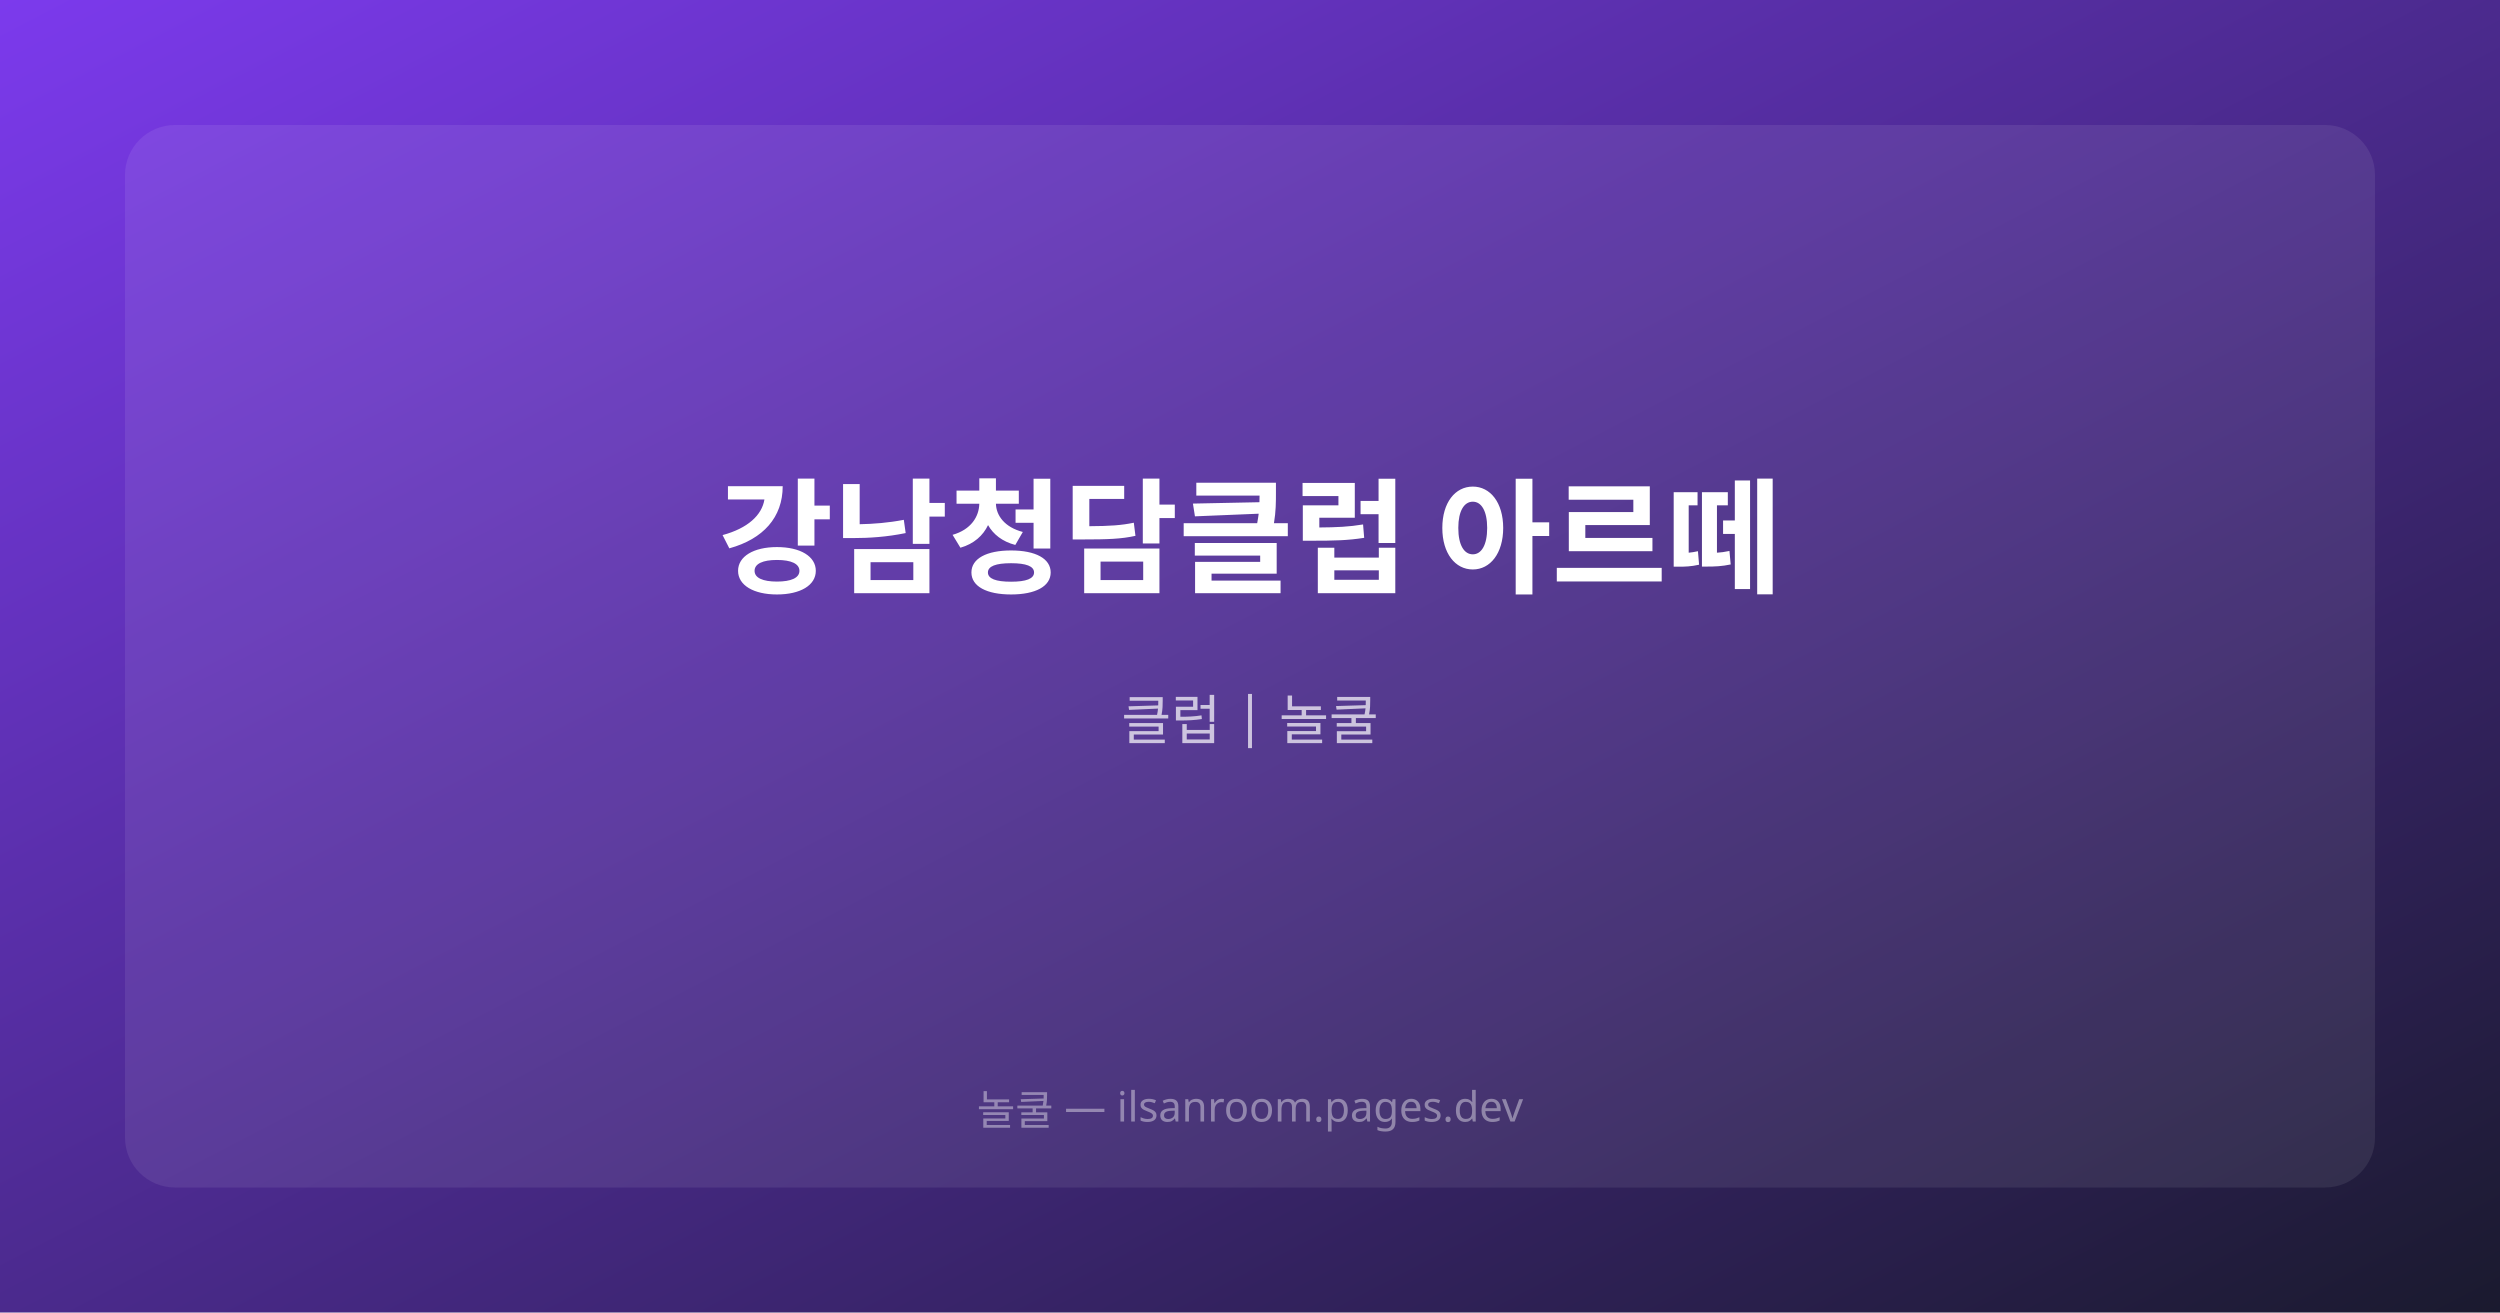
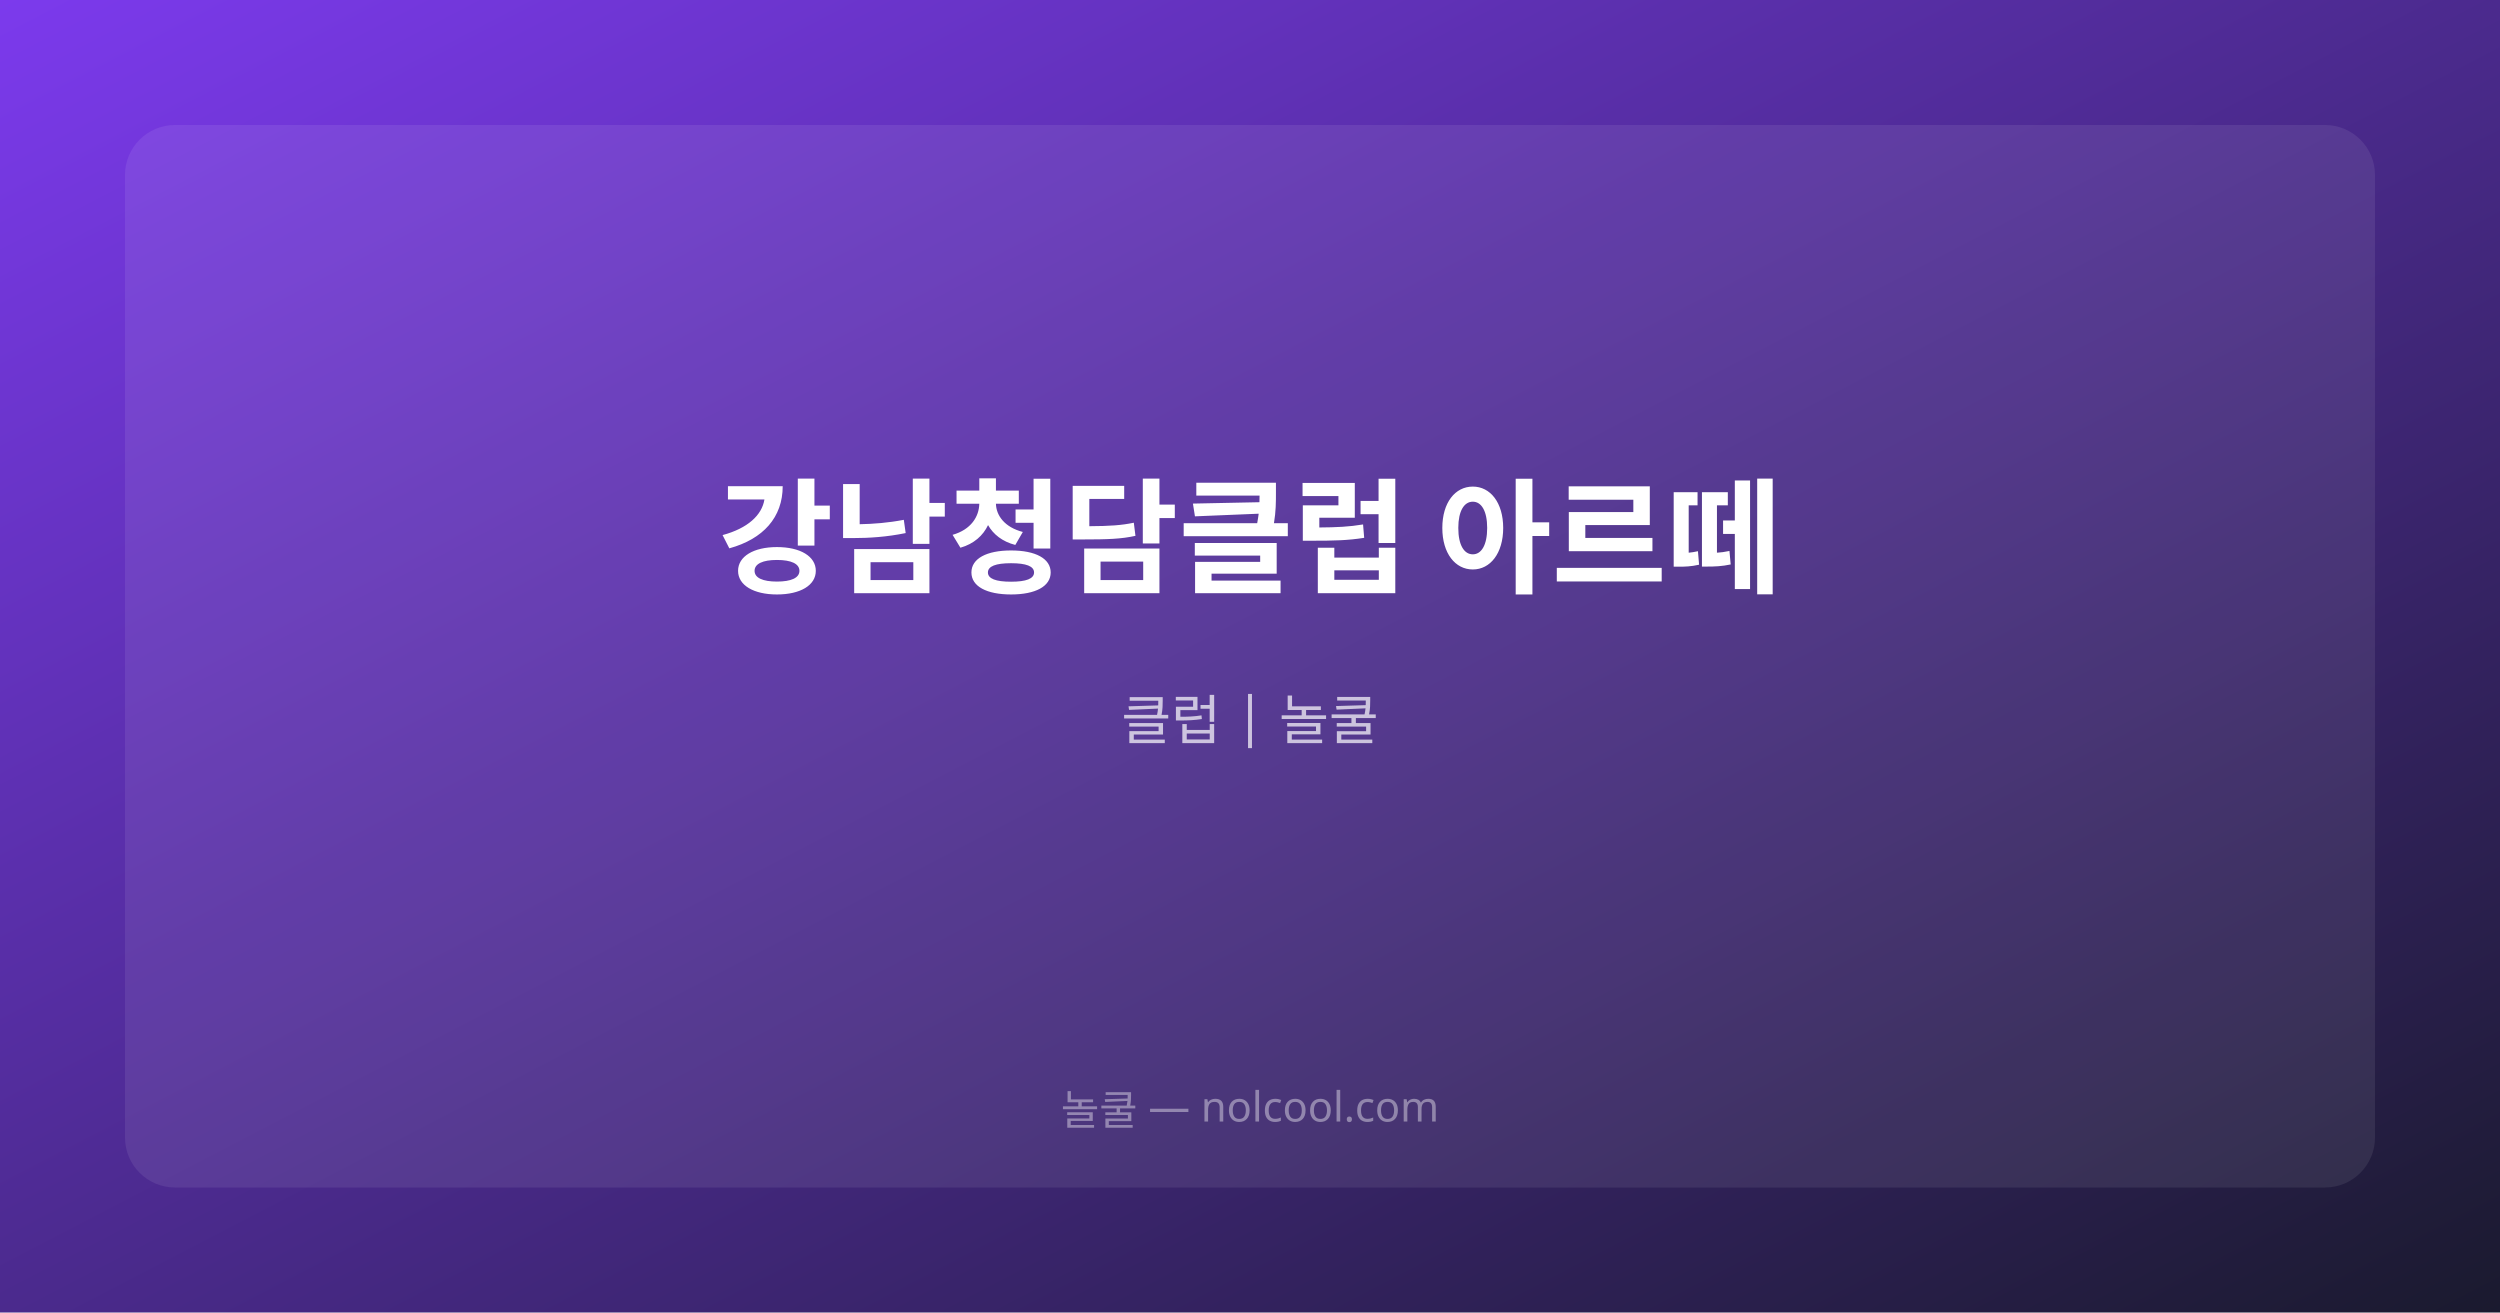
<svg xmlns="http://www.w3.org/2000/svg" width="1200" height="630" viewBox="0 0 1200 630">
  <defs>
    <linearGradient id="bg" x1="0%" y1="0%" x2="100%" y2="100%">
      <stop offset="0%" style="stop-color:#7C3AED;stop-opacity:1" />
      <stop offset="100%" style="stop-color:#1a1a2e;stop-opacity:1" />
    </linearGradient>
  </defs>
  <rect width="1200" height="630" fill="url(#bg)" />
  <rect x="60" y="60" width="1080" height="510" rx="24" fill="rgba(255,255,255,0.08)" />
  <text x="600" y="280" text-anchor="middle" font-family="sans-serif" font-size="60" font-weight="bold" fill="white">강남청담클럽 아르떼</text>
  <text x="600" y="355" text-anchor="middle" font-family="sans-serif" font-size="26" fill="rgba(255,255,255,0.7)">클럽 | 놀쿨</text>
-   <text x="600" y="540" text-anchor="middle" font-family="sans-serif" font-size="20" fill="rgba(255,255,255,0.4)">놀쿨 — ilsanroom.pages.dev</text>
+   <text x="600" y="540" text-anchor="middle" font-family="sans-serif" font-size="20" fill="rgba(255,255,255,0.4)">놀쿨 — nolcool.com</text>
</svg>
